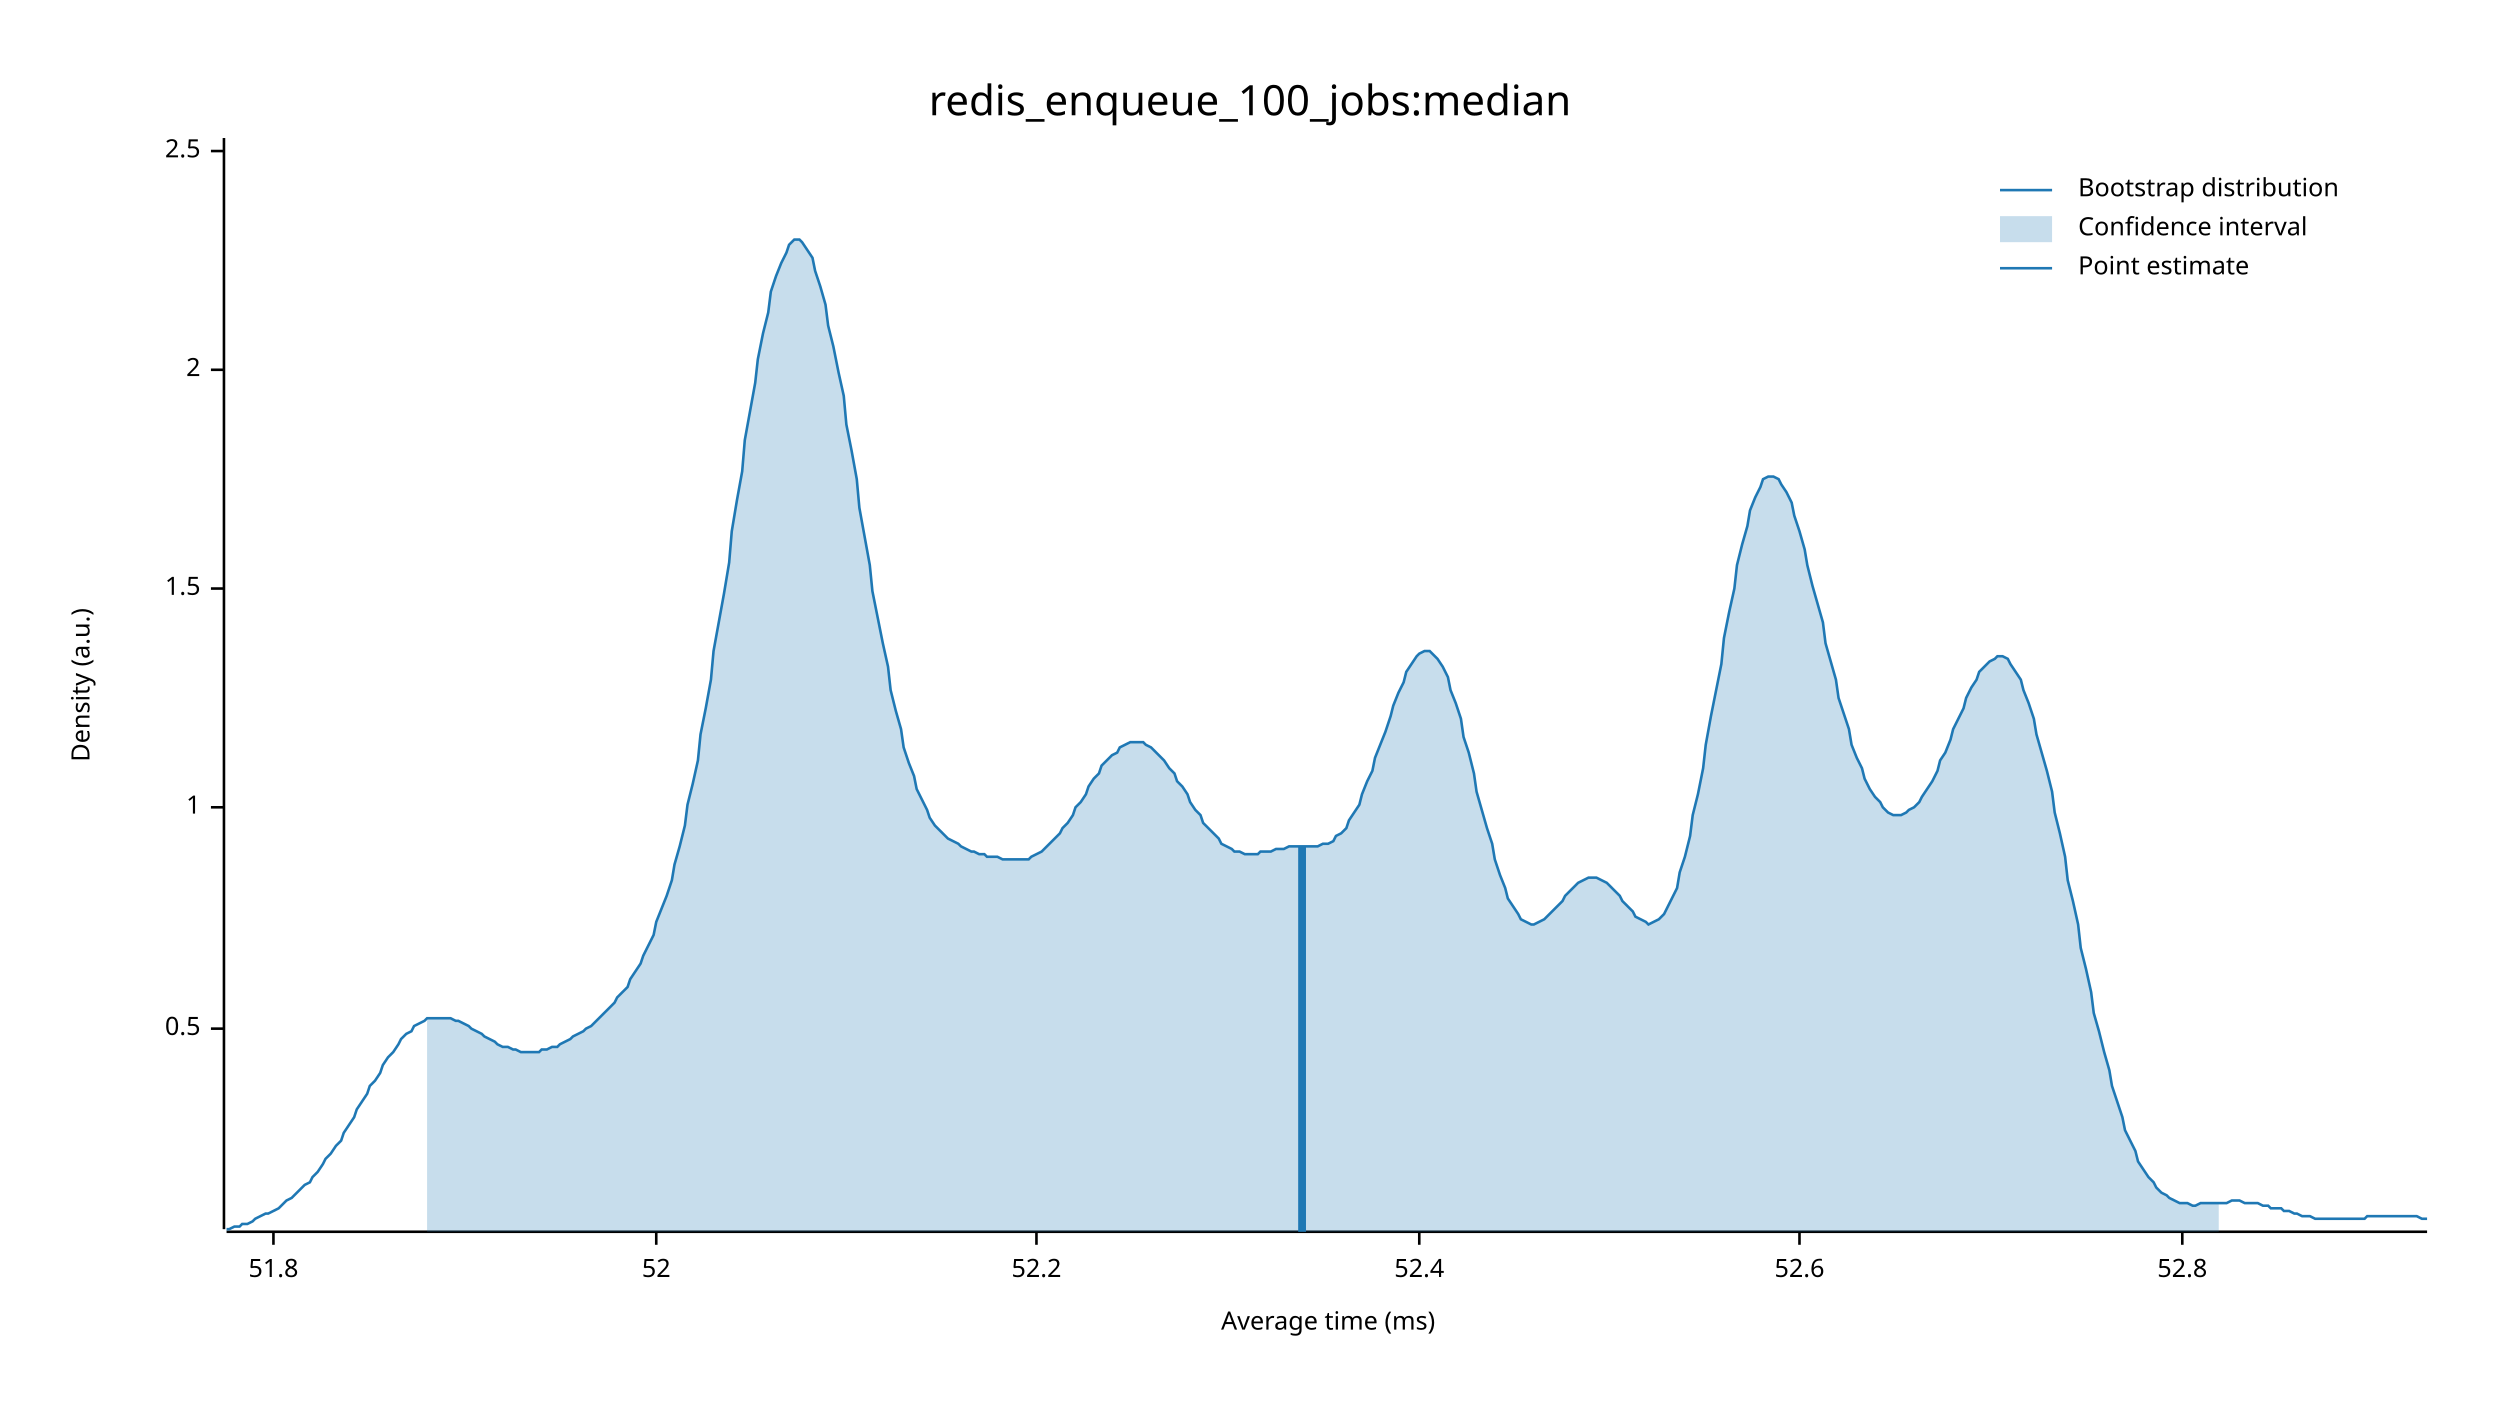
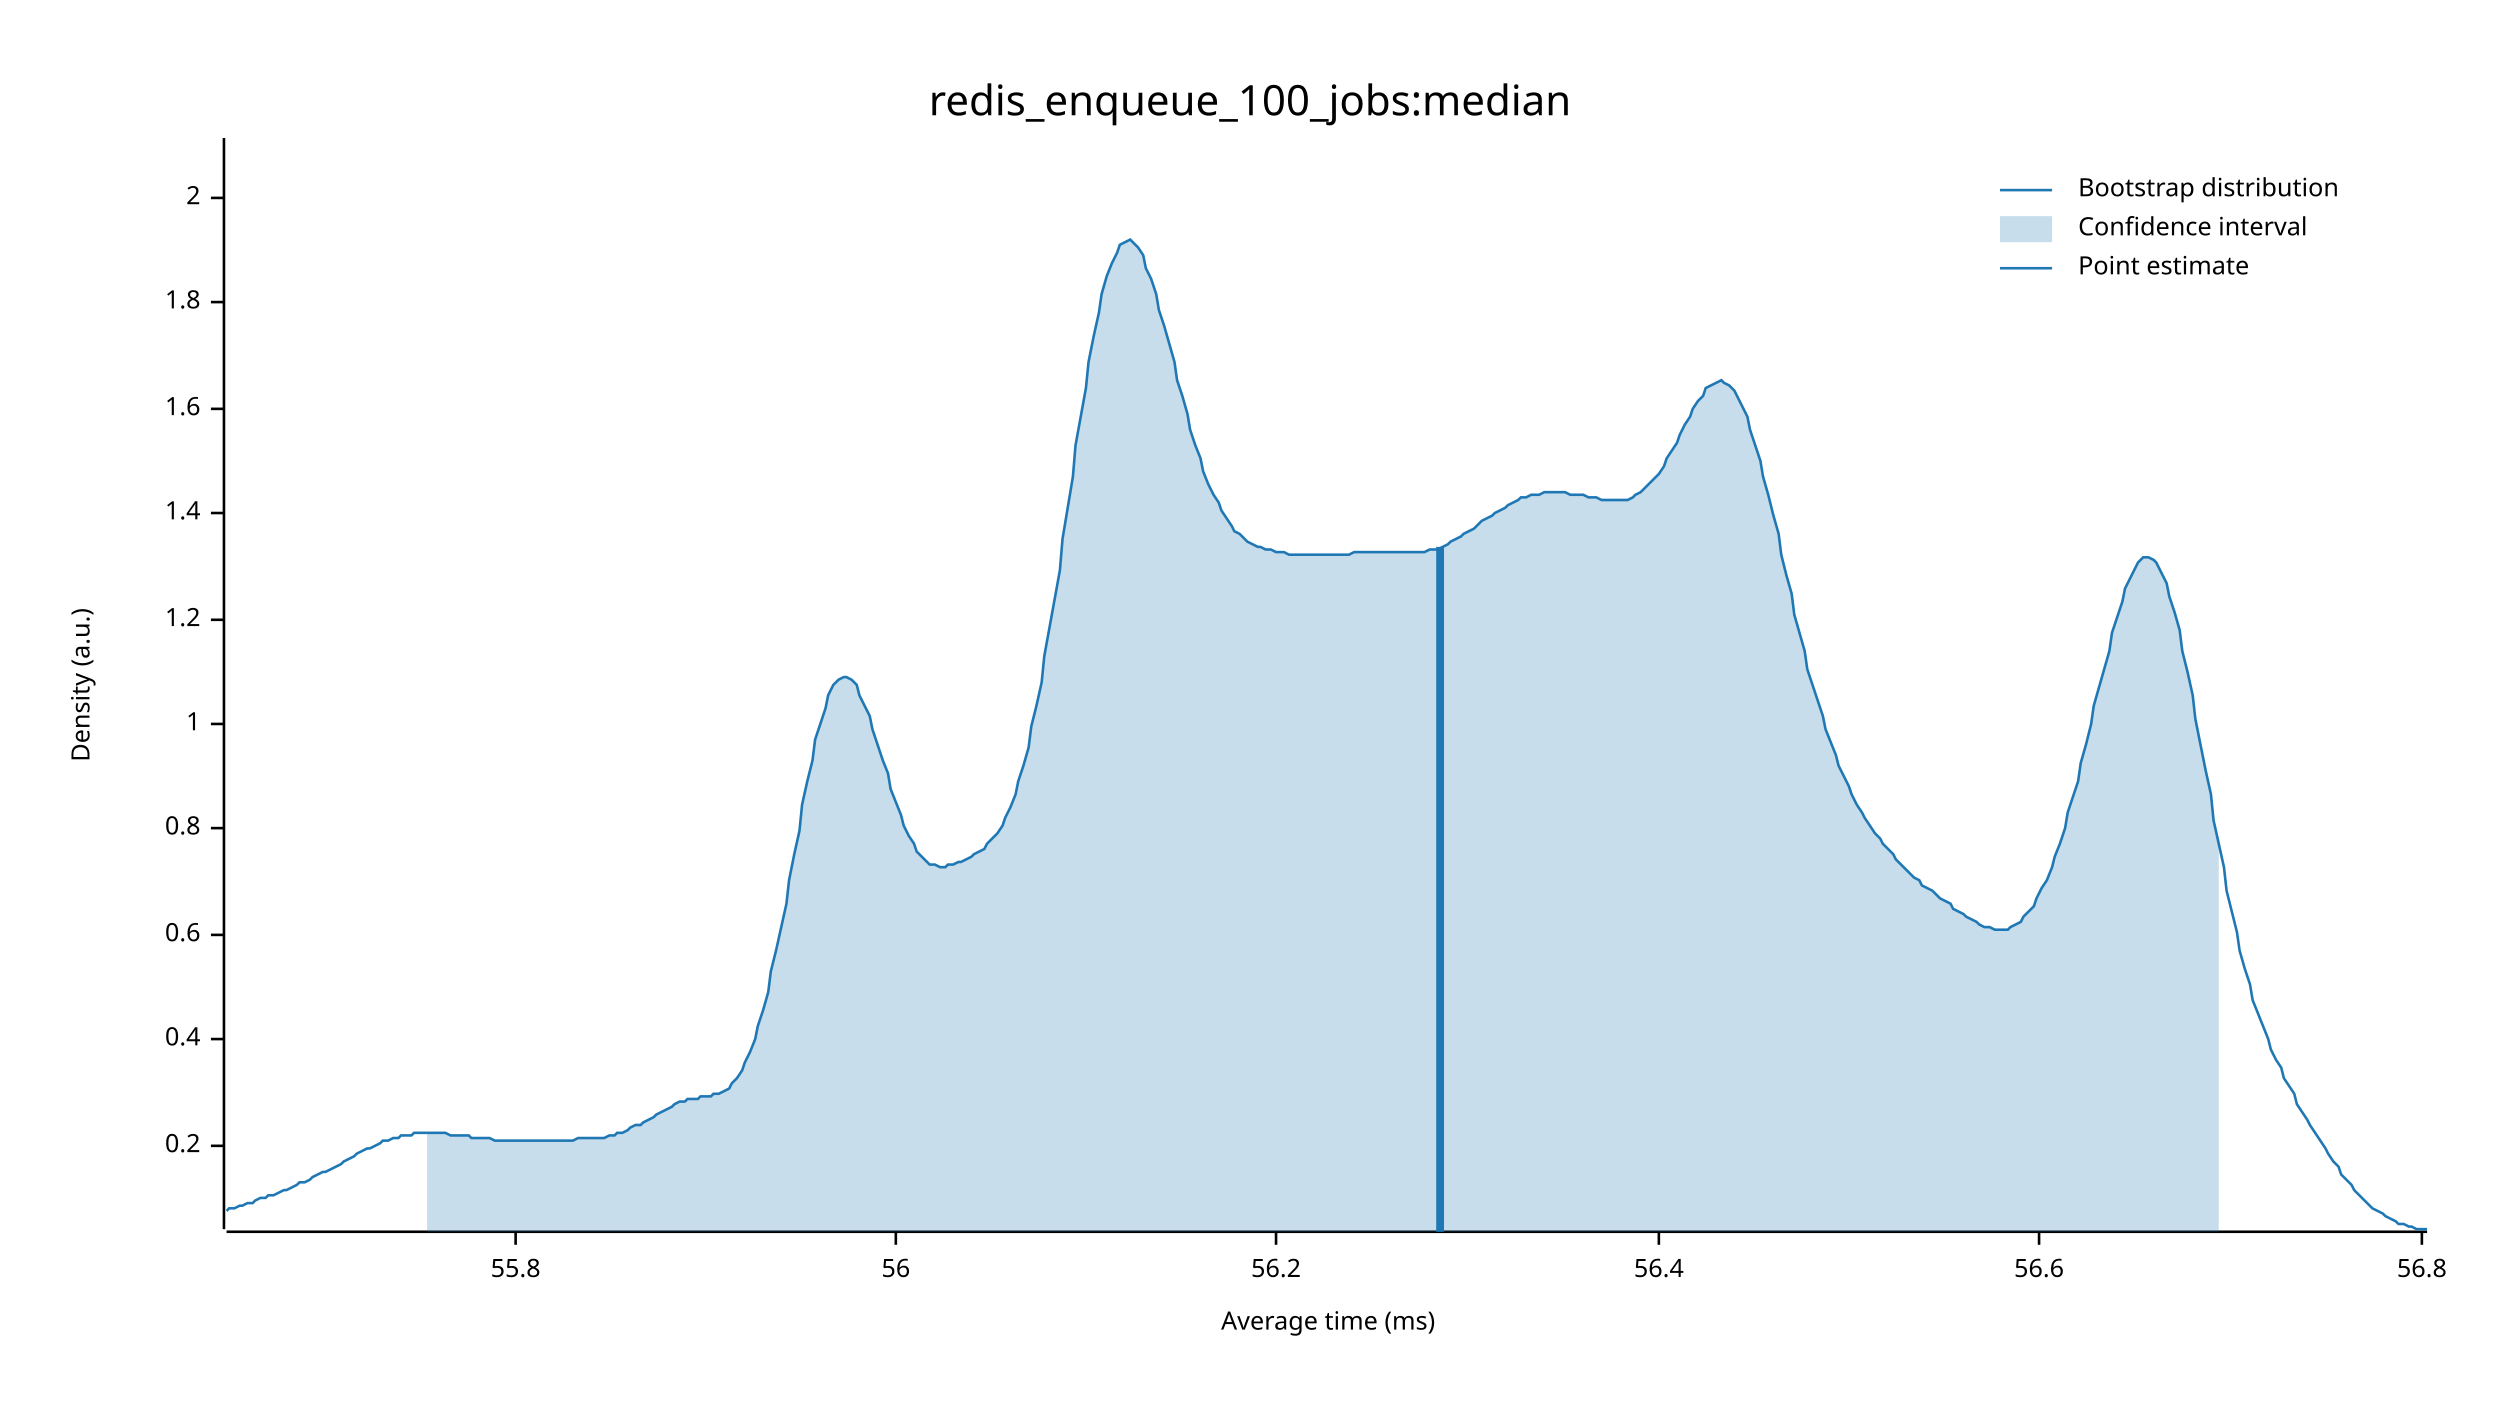
<svg xmlns="http://www.w3.org/2000/svg" width="960" height="540" viewBox="0 0 960 540">
  <text x="480" y="32" dy="0.76em" text-anchor="middle" font-family="sans-serif" font-size="16.129" opacity="1" fill="#000000">
redis_enqueue_100_jobs:median
</text>
  <text x="27" y="263" dy="0.76em" text-anchor="middle" font-family="sans-serif" font-size="9.677" opacity="1" fill="#000000" transform="rotate(270, 27, 263)">
Density (a.u.)
</text>
  <text x="510" y="513" dy="-0.5ex" text-anchor="middle" font-family="sans-serif" font-size="9.677" opacity="1" fill="#000000">
Average time (ms)
</text>
  <polyline fill="none" opacity="1" stroke="#000000" stroke-width="1" points="86,53 86,472 " />
-   <text x="77" y="395" dy="0.5ex" text-anchor="end" font-family="sans-serif" font-size="9.677" opacity="1" fill="#000000">
- 0.5
+   <text x="77" y="440" dy="0.5ex" text-anchor="end" font-family="sans-serif" font-size="9.677" opacity="1" fill="#000000">
+ 0.2
</text>
-   <polyline fill="none" opacity="1" stroke="#000000" stroke-width="1" points="81,395 86,395 " />
-   <text x="77" y="310" dy="0.5ex" text-anchor="end" font-family="sans-serif" font-size="9.677" opacity="1" fill="#000000">
+   <polyline fill="none" opacity="1" stroke="#000000" stroke-width="1" points="81,440 86,440 " />
+   <text x="77" y="399" dy="0.5ex" text-anchor="end" font-family="sans-serif" font-size="9.677" opacity="1" fill="#000000">
+ 0.4
+ </text>
+   <polyline fill="none" opacity="1" stroke="#000000" stroke-width="1" points="81,399 86,399 " />
+   <text x="77" y="359" dy="0.5ex" text-anchor="end" font-family="sans-serif" font-size="9.677" opacity="1" fill="#000000">
+ 0.6
+ </text>
+   <polyline fill="none" opacity="1" stroke="#000000" stroke-width="1" points="81,359 86,359 " />
+   <text x="77" y="318" dy="0.5ex" text-anchor="end" font-family="sans-serif" font-size="9.677" opacity="1" fill="#000000">
+ 0.8
+ </text>
+   <polyline fill="none" opacity="1" stroke="#000000" stroke-width="1" points="81,318 86,318 " />
+   <text x="77" y="278" dy="0.5ex" text-anchor="end" font-family="sans-serif" font-size="9.677" opacity="1" fill="#000000">
1
</text>
-   <polyline fill="none" opacity="1" stroke="#000000" stroke-width="1" points="81,310 86,310 " />
-   <text x="77" y="226" dy="0.5ex" text-anchor="end" font-family="sans-serif" font-size="9.677" opacity="1" fill="#000000">
- 1.5
+   <polyline fill="none" opacity="1" stroke="#000000" stroke-width="1" points="81,278 86,278 " />
+   <text x="77" y="238" dy="0.5ex" text-anchor="end" font-family="sans-serif" font-size="9.677" opacity="1" fill="#000000">
+ 1.2
</text>
-   <polyline fill="none" opacity="1" stroke="#000000" stroke-width="1" points="81,226 86,226 " />
-   <text x="77" y="142" dy="0.5ex" text-anchor="end" font-family="sans-serif" font-size="9.677" opacity="1" fill="#000000">
+   <polyline fill="none" opacity="1" stroke="#000000" stroke-width="1" points="81,238 86,238 " />
+   <text x="77" y="197" dy="0.5ex" text-anchor="end" font-family="sans-serif" font-size="9.677" opacity="1" fill="#000000">
+ 1.4
+ </text>
+   <polyline fill="none" opacity="1" stroke="#000000" stroke-width="1" points="81,197 86,197 " />
+   <text x="77" y="157" dy="0.5ex" text-anchor="end" font-family="sans-serif" font-size="9.677" opacity="1" fill="#000000">
+ 1.6
+ </text>
+   <polyline fill="none" opacity="1" stroke="#000000" stroke-width="1" points="81,157 86,157 " />
+   <text x="77" y="116" dy="0.5ex" text-anchor="end" font-family="sans-serif" font-size="9.677" opacity="1" fill="#000000">
+ 1.8
+ </text>
+   <polyline fill="none" opacity="1" stroke="#000000" stroke-width="1" points="81,116 86,116 " />
+   <text x="77" y="76" dy="0.5ex" text-anchor="end" font-family="sans-serif" font-size="9.677" opacity="1" fill="#000000">
2
</text>
-   <polyline fill="none" opacity="1" stroke="#000000" stroke-width="1" points="81,142 86,142 " />
-   <text x="77" y="58" dy="0.5ex" text-anchor="end" font-family="sans-serif" font-size="9.677" opacity="1" fill="#000000">
- 2.5
+   <polyline fill="none" opacity="1" stroke="#000000" stroke-width="1" points="81,76 86,76 " />
+   <polyline fill="none" opacity="1" stroke="#000000" stroke-width="1" points="87,473 932,473 " />
+   <text x="198" y="483" dy="0.76em" text-anchor="middle" font-family="sans-serif" font-size="9.677" opacity="1" fill="#000000">
+ 55.8
</text>
-   <polyline fill="none" opacity="1" stroke="#000000" stroke-width="1" points="81,58 86,58 " />
-   <polyline fill="none" opacity="1" stroke="#000000" stroke-width="1" points="87,473 932,473 " />
-   <text x="105" y="483" dy="0.76em" text-anchor="middle" font-family="sans-serif" font-size="9.677" opacity="1" fill="#000000">
- 51.8
+   <polyline fill="none" opacity="1" stroke="#000000" stroke-width="1" points="198,473 198,478 " />
+   <text x="344" y="483" dy="0.76em" text-anchor="middle" font-family="sans-serif" font-size="9.677" opacity="1" fill="#000000">
+ 56
</text>
-   <polyline fill="none" opacity="1" stroke="#000000" stroke-width="1" points="105,473 105,478 " />
-   <text x="252" y="483" dy="0.76em" text-anchor="middle" font-family="sans-serif" font-size="9.677" opacity="1" fill="#000000">
- 52
+   <polyline fill="none" opacity="1" stroke="#000000" stroke-width="1" points="344,473 344,478 " />
+   <text x="490" y="483" dy="0.76em" text-anchor="middle" font-family="sans-serif" font-size="9.677" opacity="1" fill="#000000">
+ 56.2
</text>
-   <polyline fill="none" opacity="1" stroke="#000000" stroke-width="1" points="252,473 252,478 " />
-   <text x="398" y="483" dy="0.76em" text-anchor="middle" font-family="sans-serif" font-size="9.677" opacity="1" fill="#000000">
- 52.2
+   <polyline fill="none" opacity="1" stroke="#000000" stroke-width="1" points="490,473 490,478 " />
+   <text x="637" y="483" dy="0.76em" text-anchor="middle" font-family="sans-serif" font-size="9.677" opacity="1" fill="#000000">
+ 56.4
</text>
-   <polyline fill="none" opacity="1" stroke="#000000" stroke-width="1" points="398,473 398,478 " />
-   <text x="545" y="483" dy="0.76em" text-anchor="middle" font-family="sans-serif" font-size="9.677" opacity="1" fill="#000000">
- 52.4
+   <polyline fill="none" opacity="1" stroke="#000000" stroke-width="1" points="637,473 637,478 " />
+   <text x="783" y="483" dy="0.76em" text-anchor="middle" font-family="sans-serif" font-size="9.677" opacity="1" fill="#000000">
+ 56.6
</text>
-   <polyline fill="none" opacity="1" stroke="#000000" stroke-width="1" points="545,473 545,478 " />
-   <text x="691" y="483" dy="0.76em" text-anchor="middle" font-family="sans-serif" font-size="9.677" opacity="1" fill="#000000">
- 52.6
+   <polyline fill="none" opacity="1" stroke="#000000" stroke-width="1" points="783,473 783,478 " />
+   <text x="930" y="483" dy="0.76em" text-anchor="middle" font-family="sans-serif" font-size="9.677" opacity="1" fill="#000000">
+ 56.8
</text>
-   <polyline fill="none" opacity="1" stroke="#000000" stroke-width="1" points="691,473 691,478 " />
-   <text x="838" y="483" dy="0.76em" text-anchor="middle" font-family="sans-serif" font-size="9.677" opacity="1" fill="#000000">
- 52.8
- </text>
-   <polyline fill="none" opacity="1" stroke="#000000" stroke-width="1" points="838,473 838,478 " />
-   <polyline fill="none" opacity="1" stroke="#1F78B4" stroke-width="1" points="87,472 88,472 90,471 92,471 93,470 95,470 97,469 98,468 100,467 102,466 103,466 105,465 107,464 109,462 110,461 112,460 114,458 115,457 117,455 119,454 120,452 122,450 124,447 125,445 127,443 129,440 131,438 132,435 134,432 136,429 137,426 139,423 141,420 142,417 144,415 146,412 147,409 149,406 151,404 153,401 154,399 156,397 158,396 159,394 161,393 163,392 164,391 166,391 168,391 169,391 171,391 173,391 175,392 176,392 178,393 180,394 181,395 183,396 185,397 186,398 188,399 190,400 191,401 193,402 195,402 197,403 198,403 200,404 202,404 203,404 205,404 207,404 208,403 210,403 212,402 214,402 215,401 217,400 219,399 220,398 222,397 224,396 225,395 227,394 229,392 230,391 232,389 234,387 236,385 237,383 239,381 241,379 242,376 244,373 246,370 247,367 249,363 251,359 252,354 254,349 256,344 258,338 259,332 261,325 263,317 264,309 266,301 268,292 269,282 271,272 273,261 274,250 276,239 278,228 280,216 281,204 283,192 285,181 286,169 288,158 290,147 291,138 293,128 295,120 296,112 298,106 300,101 302,97 303,94 305,92 307,92 308,93 310,96 312,99 313,104 315,110 317,117 318,125 320,133 322,143 324,152 325,163 327,173 329,184 330,195 332,206 334,217 335,227 337,237 339,247 341,256 342,265 344,273 346,280 347,287 349,293 351,298 352,303 354,307 356,311 357,314 359,317 361,319 363,321 364,322 366,323 368,324 369,325 371,326 373,327 374,327 376,328 378,328 379,329 381,329 383,329 385,330 386,330 388,330 390,330 391,330 393,330 395,330 396,329 398,328 400,327 401,326 403,324 405,322 407,320 408,318 410,316 412,313 413,310 415,308 417,305 418,302 420,299 422,297 423,294 425,292 427,290 429,289 430,287 432,286 434,285 435,285 437,285 439,285 440,286 442,287 444,289 445,290 447,292 449,295 451,297 452,300 454,302 456,305 457,308 459,311 461,313 462,316 464,318 466,320 468,322 469,324 471,325 473,326 474,327 476,327 478,328 479,328 481,328 483,328 484,327 486,327 488,327 490,326 491,326 493,326 495,325 496,325 498,325 500,325 501,325 503,325 505,325 506,325 508,324 510,324 512,323 513,321 515,320 517,318 518,315 520,312 522,309 523,305 525,300 527,296 528,291 530,286 532,281 534,275 535,271 537,266 539,262 540,258 542,255 544,252 545,251 547,250 549,250 550,251 552,253 554,256 556,260 557,265 559,270 561,276 562,283 564,289 566,297 567,304 569,311 571,318 573,324 574,330 576,336 578,341 579,345 581,348 583,351 584,353 586,354 588,355 589,355 591,354 593,353 595,351 596,350 598,348 600,346 601,344 603,342 605,340 606,339 608,338 610,337 611,337 613,337 615,338 617,339 618,340 620,342 622,344 623,346 625,348 627,350 628,352 630,353 632,354 633,355 635,354 637,353 639,351 640,349 642,345 644,341 645,335 647,329 649,321 650,313 652,305 654,295 655,286 657,275 659,265 661,255 662,245 664,235 666,226 667,217 669,209 671,202 672,196 674,191 676,187 677,184 679,183 681,183 683,184 684,186 686,189 688,193 689,198 691,204 693,211 694,217 696,225 698,232 700,239 701,247 703,254 705,261 706,268 708,274 710,280 711,286 713,291 715,295 716,299 718,303 720,306 722,308 723,310 725,312 727,313 728,313 730,313 732,312 733,311 735,310 737,308 738,306 740,303 742,300 744,296 745,292 747,289 749,284 750,280 752,276 754,272 755,268 757,264 759,261 760,258 762,256 764,254 766,253 767,252 769,252 771,253 772,255 774,258 776,261 777,265 779,270 781,276 782,282 784,289 786,296 788,304 789,312 791,320 793,329 794,338 796,346 798,355 799,364 801,372 803,381 804,389 806,396 808,404 810,411 811,417 813,423 815,429 816,434 818,438 820,442 821,446 823,449 825,452 827,454 828,456 830,458 832,459 833,460 835,461 837,462 838,462 840,462 842,463 843,463 845,462 847,462 849,462 850,462 852,462 854,462 855,462 857,461 859,461 860,461 862,462 864,462 865,462 867,462 869,463 871,463 872,464 874,464 876,464 877,465 879,465 881,466 882,466 884,467 886,467 887,467 889,468 891,468 893,468 894,468 896,468 898,468 899,468 901,468 903,468 904,468 906,468 908,468 909,467 911,467 913,467 915,467 916,467 918,467 920,467 921,467 923,467 925,467 926,467 928,467 930,468 932,468 " />
-   <polygon opacity="0.25" fill="#1F78B4" points="164,391 166,391 168,391 169,391 171,391 173,391 175,392 176,392 178,393 180,394 181,395 183,396 185,397 186,398 188,399 190,400 191,401 193,402 195,402 197,403 198,403 200,404 202,404 203,404 205,404 207,404 208,403 210,403 212,402 214,402 215,401 217,400 219,399 220,398 222,397 224,396 225,395 227,394 229,392 230,391 232,389 234,387 236,385 237,383 239,381 241,379 242,376 244,373 246,370 247,367 249,363 251,359 252,354 254,349 256,344 258,338 259,332 261,325 263,317 264,309 266,301 268,292 269,282 271,272 273,261 274,250 276,239 278,228 280,216 281,204 283,192 285,181 286,169 288,158 290,147 291,138 293,128 295,120 296,112 298,106 300,101 302,97 303,94 305,92 307,92 308,93 310,96 312,99 313,104 315,110 317,117 318,125 320,133 322,143 324,152 325,163 327,173 329,184 330,195 332,206 334,217 335,227 337,237 339,247 341,256 342,265 344,273 346,280 347,287 349,293 351,298 352,303 354,307 356,311 357,314 359,317 361,319 363,321 364,322 366,323 368,324 369,325 371,326 373,327 374,327 376,328 378,328 379,329 381,329 383,329 385,330 386,330 388,330 390,330 391,330 393,330 395,330 396,329 398,328 400,327 401,326 403,324 405,322 407,320 408,318 410,316 412,313 413,310 415,308 417,305 418,302 420,299 422,297 423,294 425,292 427,290 429,289 430,287 432,286 434,285 435,285 437,285 439,285 440,286 442,287 444,289 445,290 447,292 449,295 451,297 452,300 454,302 456,305 457,308 459,311 461,313 462,316 464,318 466,320 468,322 469,324 471,325 473,326 474,327 476,327 478,328 479,328 481,328 483,328 484,327 486,327 488,327 490,326 491,326 493,326 495,325 496,325 498,325 500,325 501,325 503,325 505,325 506,325 508,324 510,324 512,323 513,321 515,320 517,318 518,315 520,312 522,309 523,305 525,300 527,296 528,291 530,286 532,281 534,275 535,271 537,266 539,262 540,258 542,255 544,252 545,251 547,250 549,250 550,251 552,253 554,256 556,260 557,265 559,270 561,276 562,283 564,289 566,297 567,304 569,311 571,318 573,324 574,330 576,336 578,341 579,345 581,348 583,351 584,353 586,354 588,355 589,355 591,354 593,353 595,351 596,350 598,348 600,346 601,344 603,342 605,340 606,339 608,338 610,337 611,337 613,337 615,338 617,339 618,340 620,342 622,344 623,346 625,348 627,350 628,352 630,353 632,354 633,355 635,354 637,353 639,351 640,349 642,345 644,341 645,335 647,329 649,321 650,313 652,305 654,295 655,286 657,275 659,265 661,255 662,245 664,235 666,226 667,217 669,209 671,202 672,196 674,191 676,187 677,184 679,183 681,183 683,184 684,186 686,189 688,193 689,198 691,204 693,211 694,217 696,225 698,232 700,239 701,247 703,254 705,261 706,268 708,274 710,280 711,286 713,291 715,295 716,299 718,303 720,306 722,308 723,310 725,312 727,313 728,313 730,313 732,312 733,311 735,310 737,308 738,306 740,303 742,300 744,296 745,292 747,289 749,284 750,280 752,276 754,272 755,268 757,264 759,261 760,258 762,256 764,254 766,253 767,252 769,252 771,253 772,255 774,258 776,261 777,265 779,270 781,276 782,282 784,289 786,296 788,304 789,312 791,320 793,329 794,338 796,346 798,355 799,364 801,372 803,381 804,389 806,396 808,404 810,411 811,417 813,423 815,429 816,434 818,438 820,442 821,446 823,449 825,452 827,454 828,456 830,458 832,459 833,460 835,461 837,462 838,462 840,462 842,463 843,463 845,462 847,462 849,462 850,462 852,462 852,473 164,473 " />
-   <polyline fill="none" opacity="1" stroke="#1F78B4" stroke-width="3" points="500,473 500,325 " />
+   <polyline fill="none" opacity="1" stroke="#000000" stroke-width="1" points="930,473 930,478 " />
+   <polyline fill="none" opacity="1" stroke="#1F78B4" stroke-width="1" points="87,465 88,464 90,464 92,463 93,463 95,462 97,462 98,461 100,460 102,460 103,459 105,459 107,458 109,457 110,457 112,456 114,455 115,454 117,454 119,453 120,452 122,451 124,450 125,450 127,449 129,448 131,447 132,446 134,445 136,444 137,443 139,442 141,441 142,441 144,440 146,439 147,438 149,438 151,437 153,437 154,436 156,436 158,436 159,435 161,435 163,435 164,435 166,435 168,435 169,435 171,435 173,436 175,436 176,436 178,436 180,436 181,437 183,437 185,437 186,437 188,437 190,438 191,438 193,438 195,438 197,438 198,438 200,438 202,438 203,438 205,438 207,438 208,438 210,438 212,438 214,438 215,438 217,438 219,438 220,438 222,437 224,437 225,437 227,437 229,437 230,437 232,437 234,436 236,436 237,435 239,435 241,434 242,433 244,432 246,432 247,431 249,430 251,429 252,428 254,427 256,426 258,425 259,424 261,423 263,423 264,422 266,422 268,422 269,421 271,421 273,421 274,420 276,420 278,419 280,418 281,416 283,414 285,411 286,408 288,404 290,399 291,394 293,388 295,381 296,373 298,365 300,356 302,347 303,338 305,328 307,319 308,309 310,300 312,292 313,284 315,278 317,272 318,267 320,263 322,261 324,260 325,260 327,261 329,263 330,267 332,271 334,275 335,280 337,286 339,292 341,297 342,303 344,308 346,313 347,317 349,321 351,324 352,327 354,329 356,331 357,332 359,332 361,333 363,333 364,332 366,332 368,331 369,331 371,330 373,329 374,328 376,327 378,326 379,324 381,322 383,320 385,317 386,314 388,310 390,305 391,300 393,294 395,287 396,279 398,271 400,262 401,252 403,241 405,230 407,219 408,207 410,195 412,183 413,171 415,160 417,149 418,139 420,129 422,120 423,113 425,106 427,101 429,97 430,94 432,93 434,92 435,93 437,95 439,98 440,103 442,107 444,113 445,119 447,125 449,132 451,139 452,146 454,152 456,159 457,165 459,171 461,176 462,181 464,186 466,190 468,193 469,196 471,199 473,202 474,204 476,205 478,207 479,208 481,209 483,210 484,210 486,211 488,211 490,212 491,212 493,212 495,213 496,213 498,213 500,213 501,213 503,213 505,213 506,213 508,213 510,213 512,213 513,213 515,213 517,213 518,213 520,212 522,212 523,212 525,212 527,212 528,212 530,212 532,212 534,212 535,212 537,212 539,212 540,212 542,212 544,212 545,212 547,212 549,211 550,211 552,211 554,210 556,209 557,208 559,207 561,206 562,205 564,204 566,203 567,202 569,200 571,199 573,198 574,197 576,196 578,195 579,194 581,193 583,192 584,191 586,191 588,190 589,190 591,190 593,189 595,189 596,189 598,189 600,189 601,189 603,190 605,190 606,190 608,190 610,191 611,191 613,191 615,192 617,192 618,192 620,192 622,192 623,192 625,192 627,191 628,190 630,189 632,187 633,186 635,184 637,182 639,179 640,176 642,173 644,170 645,167 647,163 649,160 650,157 652,154 654,152 655,149 657,148 659,147 661,146 662,147 664,148 666,150 667,152 669,156 671,160 672,165 674,171 676,177 677,183 679,190 681,198 683,205 684,213 686,221 688,228 689,236 691,243 693,250 694,257 696,263 698,269 700,275 701,280 703,285 705,290 706,294 708,298 710,302 711,305 713,309 715,312 716,314 718,317 720,320 722,322 723,324 725,326 727,328 728,330 730,332 732,334 733,335 735,337 737,338 738,340 740,341 742,342 744,344 745,345 747,346 749,347 750,349 752,350 754,351 755,352 757,353 759,354 760,355 762,356 764,356 766,357 767,357 769,357 771,357 772,356 774,355 776,354 777,352 779,350 781,348 782,345 784,341 786,338 788,333 789,329 791,324 793,318 794,312 796,306 798,300 799,293 801,286 803,278 804,271 806,264 808,257 810,250 811,243 813,237 815,231 816,226 818,222 820,218 821,216 823,214 825,214 827,215 828,216 830,220 832,224 833,229 835,235 837,242 838,250 840,258 842,267 843,276 845,286 847,296 849,305 850,315 852,324 854,333 855,342 857,350 859,358 860,365 862,372 864,378 865,384 867,389 869,394 871,399 872,403 874,407 876,410 877,414 879,417 881,420 882,424 884,427 886,430 887,432 889,435 891,438 893,441 894,443 896,446 898,448 899,451 901,453 903,455 904,457 906,459 908,461 909,462 911,464 913,465 915,466 916,467 918,468 920,469 921,470 923,470 925,471 926,471 928,472 930,472 932,472 " />
+   <polygon opacity="0.25" fill="#1F78B4" points="164,435 166,435 168,435 169,435 171,435 173,436 175,436 176,436 178,436 180,436 181,437 183,437 185,437 186,437 188,437 190,438 191,438 193,438 195,438 197,438 198,438 200,438 202,438 203,438 205,438 207,438 208,438 210,438 212,438 214,438 215,438 217,438 219,438 220,438 222,437 224,437 225,437 227,437 229,437 230,437 232,437 234,436 236,436 237,435 239,435 241,434 242,433 244,432 246,432 247,431 249,430 251,429 252,428 254,427 256,426 258,425 259,424 261,423 263,423 264,422 266,422 268,422 269,421 271,421 273,421 274,420 276,420 278,419 280,418 281,416 283,414 285,411 286,408 288,404 290,399 291,394 293,388 295,381 296,373 298,365 300,356 302,347 303,338 305,328 307,319 308,309 310,300 312,292 313,284 315,278 317,272 318,267 320,263 322,261 324,260 325,260 327,261 329,263 330,267 332,271 334,275 335,280 337,286 339,292 341,297 342,303 344,308 346,313 347,317 349,321 351,324 352,327 354,329 356,331 357,332 359,332 361,333 363,333 364,332 366,332 368,331 369,331 371,330 373,329 374,328 376,327 378,326 379,324 381,322 383,320 385,317 386,314 388,310 390,305 391,300 393,294 395,287 396,279 398,271 400,262 401,252 403,241 405,230 407,219 408,207 410,195 412,183 413,171 415,160 417,149 418,139 420,129 422,120 423,113 425,106 427,101 429,97 430,94 432,93 434,92 435,93 437,95 439,98 440,103 442,107 444,113 445,119 447,125 449,132 451,139 452,146 454,152 456,159 457,165 459,171 461,176 462,181 464,186 466,190 468,193 469,196 471,199 473,202 474,204 476,205 478,207 479,208 481,209 483,210 484,210 486,211 488,211 490,212 491,212 493,212 495,213 496,213 498,213 500,213 501,213 503,213 505,213 506,213 508,213 510,213 512,213 513,213 515,213 517,213 518,213 520,212 522,212 523,212 525,212 527,212 528,212 530,212 532,212 534,212 535,212 537,212 539,212 540,212 542,212 544,212 545,212 547,212 549,211 550,211 552,211 554,210 556,209 557,208 559,207 561,206 562,205 564,204 566,203 567,202 569,200 571,199 573,198 574,197 576,196 578,195 579,194 581,193 583,192 584,191 586,191 588,190 589,190 591,190 593,189 595,189 596,189 598,189 600,189 601,189 603,190 605,190 606,190 608,190 610,191 611,191 613,191 615,192 617,192 618,192 620,192 622,192 623,192 625,192 627,191 628,190 630,189 632,187 633,186 635,184 637,182 639,179 640,176 642,173 644,170 645,167 647,163 649,160 650,157 652,154 654,152 655,149 657,148 659,147 661,146 662,147 664,148 666,150 667,152 669,156 671,160 672,165 674,171 676,177 677,183 679,190 681,198 683,205 684,213 686,221 688,228 689,236 691,243 693,250 694,257 696,263 698,269 700,275 701,280 703,285 705,290 706,294 708,298 710,302 711,305 713,309 715,312 716,314 718,317 720,320 722,322 723,324 725,326 727,328 728,330 730,332 732,334 733,335 735,337 737,338 738,340 740,341 742,342 744,344 745,345 747,346 749,347 750,349 752,350 754,351 755,352 757,353 759,354 760,355 762,356 764,356 766,357 767,357 769,357 771,357 772,356 774,355 776,354 777,352 779,350 781,348 782,345 784,341 786,338 788,333 789,329 791,324 793,318 794,312 796,306 798,300 799,293 801,286 803,278 804,271 806,264 808,257 810,250 811,243 813,237 815,231 816,226 818,222 820,218 821,216 823,214 825,214 827,215 828,216 830,220 832,224 833,229 835,235 837,242 838,250 840,258 842,267 843,276 845,286 847,296 849,305 850,315 852,324 852,473 164,473 " />
+   <polyline fill="none" opacity="1" stroke="#1F78B4" stroke-width="3" points="553,473 553,210 " />
  <text x="798" y="68" dy="0.76em" text-anchor="start" font-family="sans-serif" font-size="9.677" opacity="1" fill="#000000">
Bootstrap distribution
</text>
  <text x="798" y="83" dy="0.76em" text-anchor="start" font-family="sans-serif" font-size="9.677" opacity="1" fill="#000000">
Confidence interval
</text>
  <text x="798" y="98" dy="0.76em" text-anchor="start" font-family="sans-serif" font-size="9.677" opacity="1" fill="#000000">
Point estimate
</text>
  <polyline fill="none" opacity="1" stroke="#1F78B4" stroke-width="1" points="768,73 788,73 " />
  <rect x="768" y="83" width="20" height="10" opacity="0.25" fill="#1F78B4" stroke="none" />
  <polyline fill="none" opacity="1" stroke="#1F78B4" stroke-width="1" points="768,103 788,103 " />
</svg>
